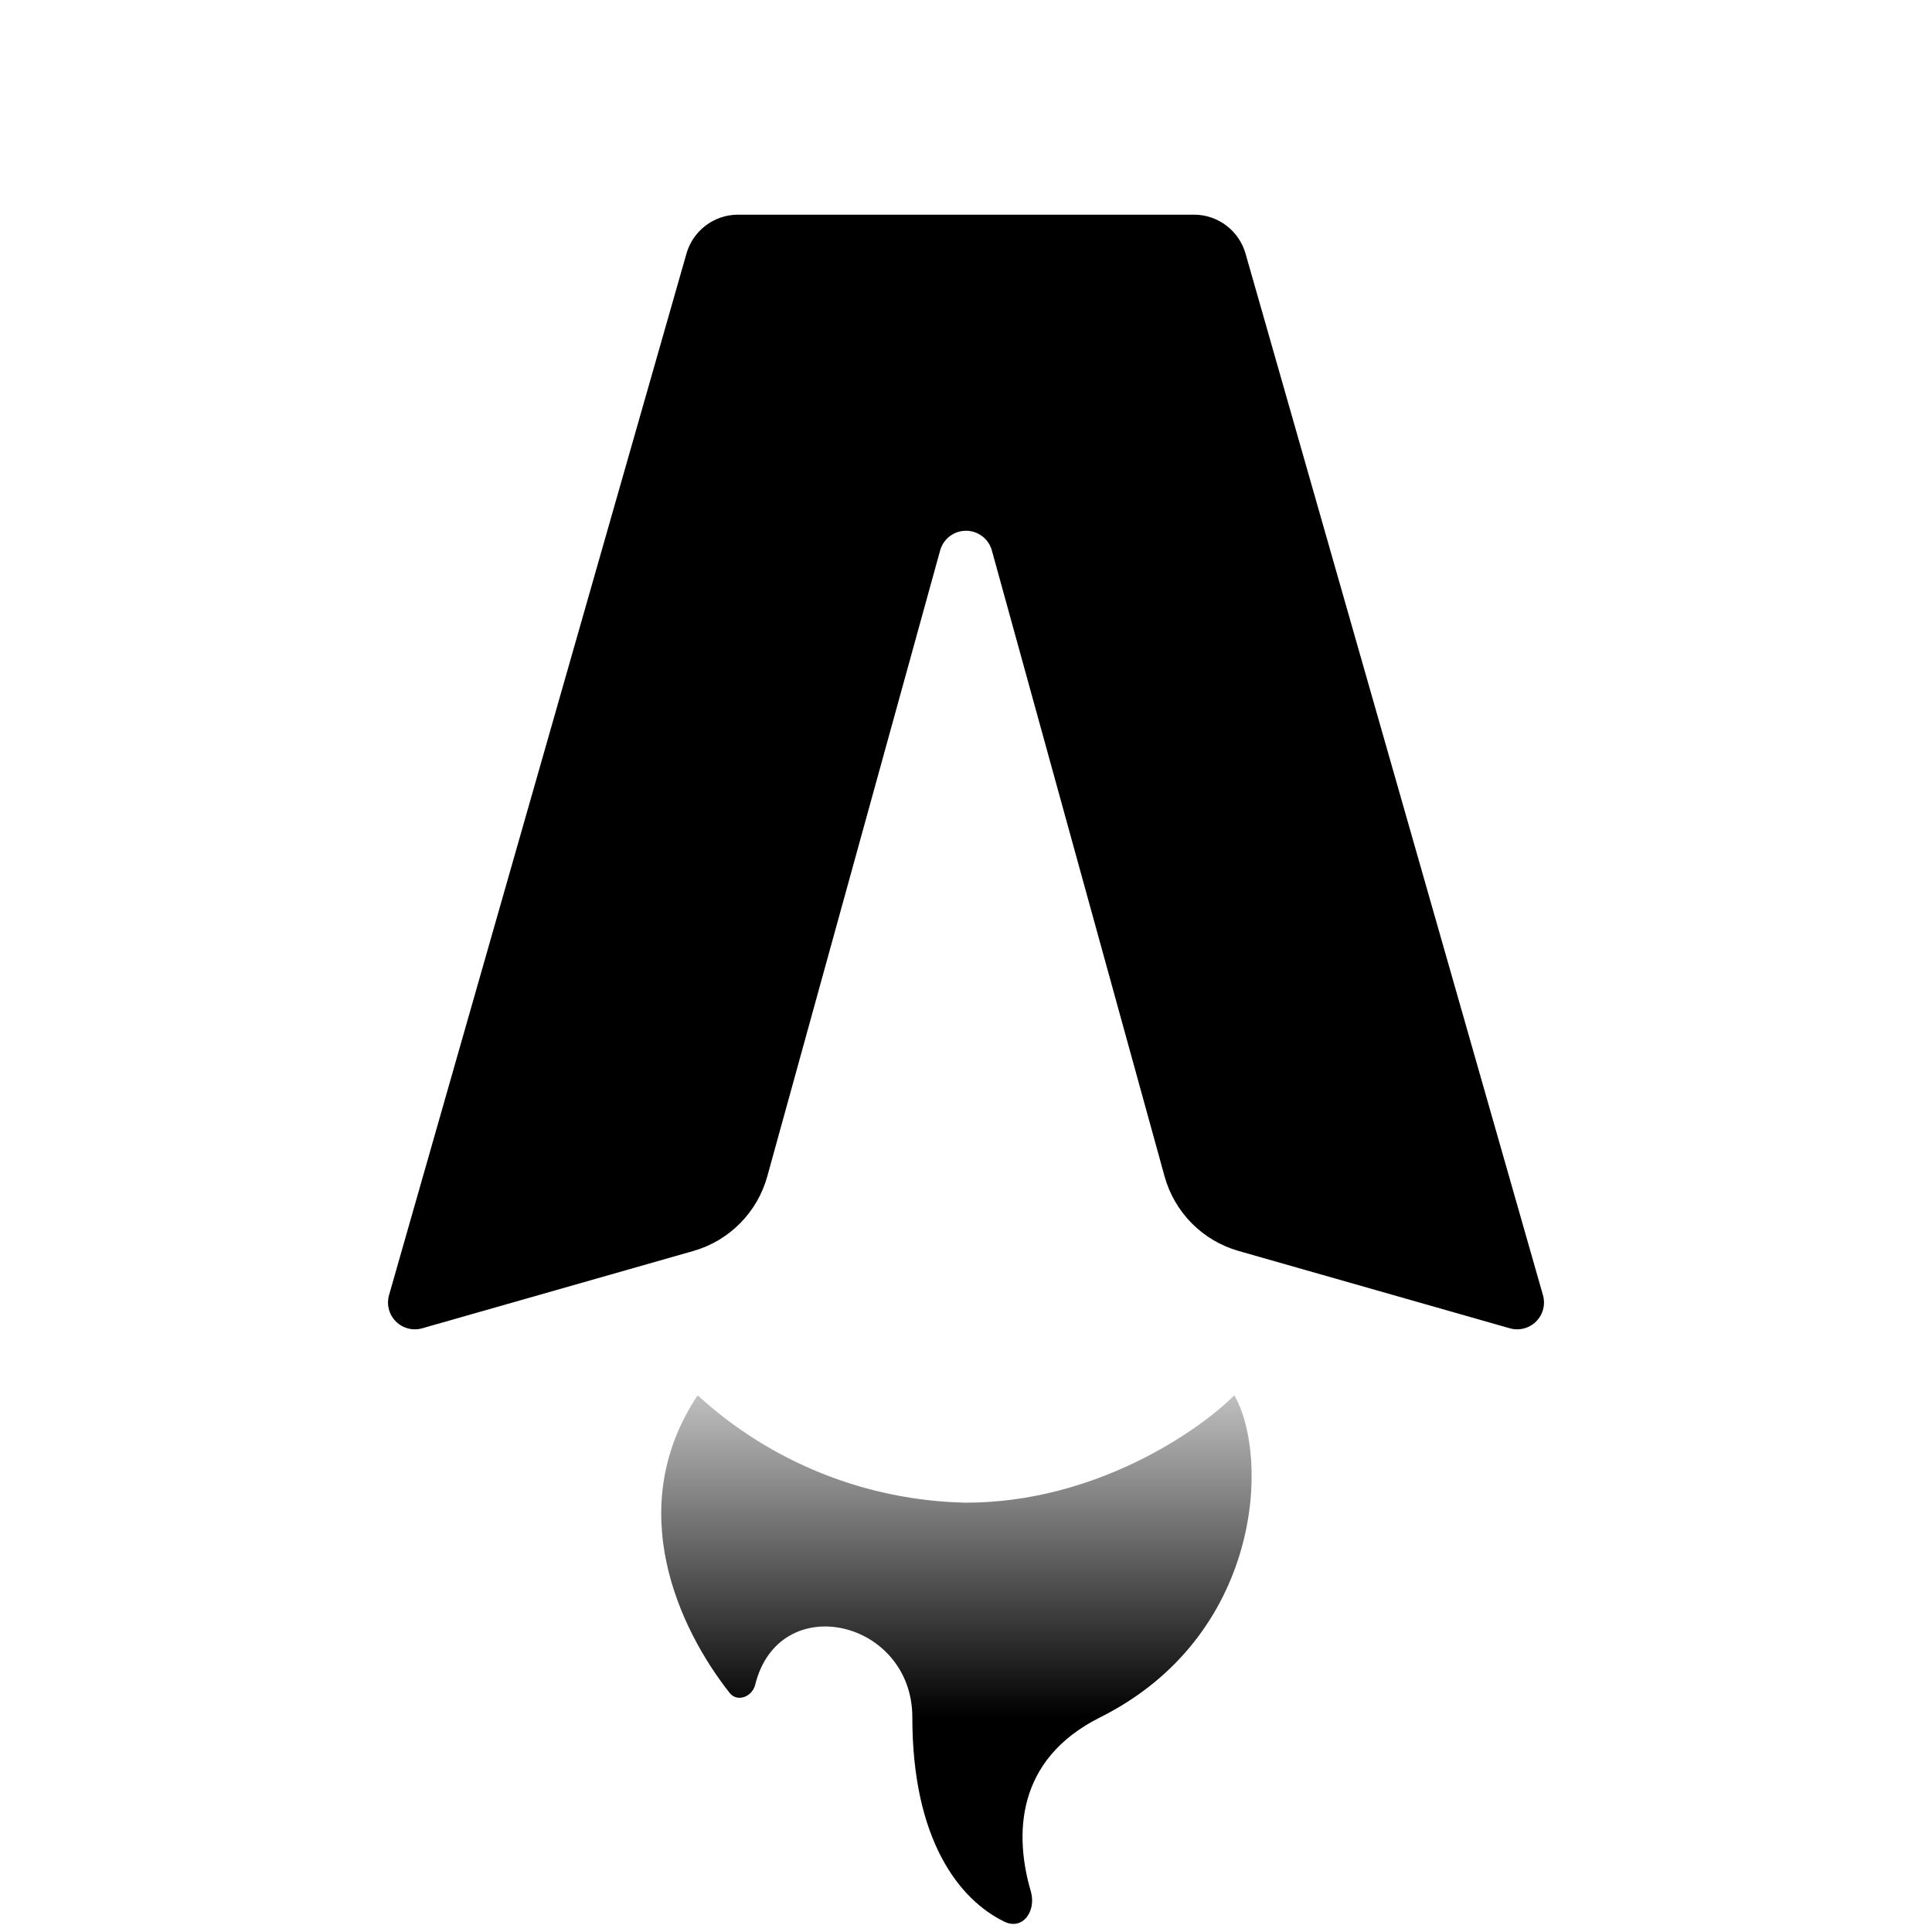
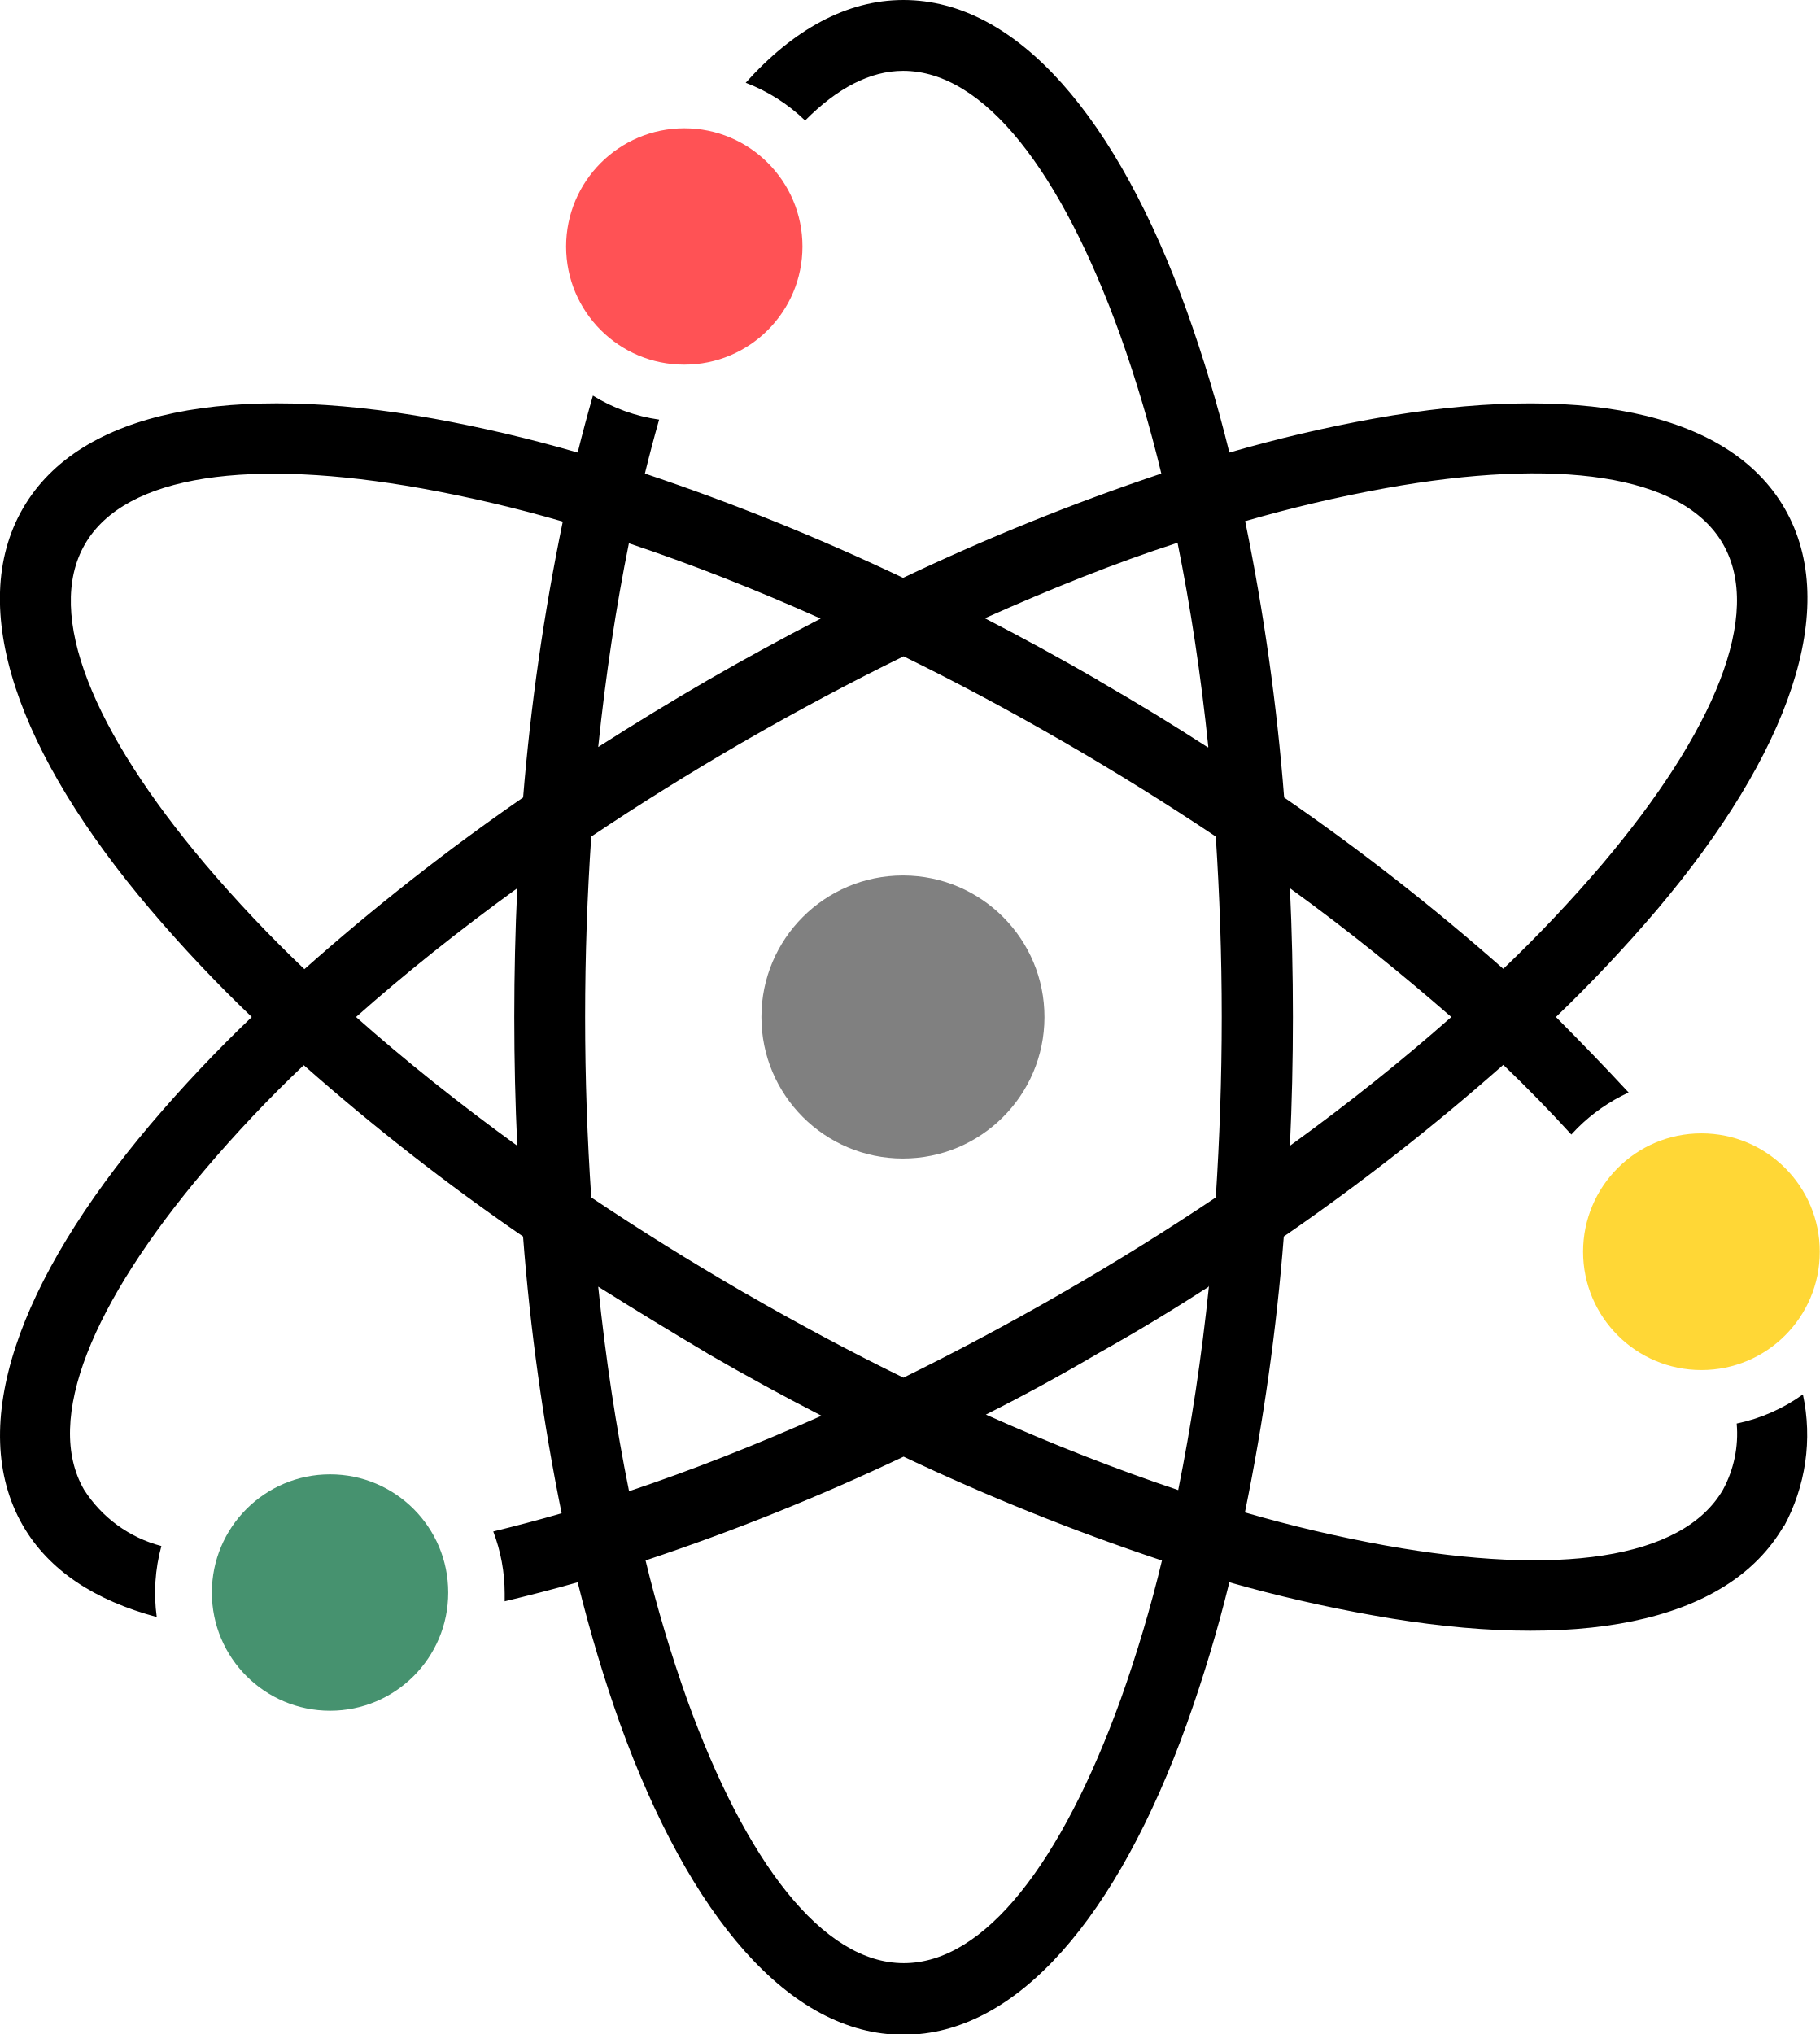
- <svg xmlns="http://www.w3.org/2000/svg" fill="none" viewBox="0 0 36 36">
-   <path fill="#000" d="M22.25 4h-8.5a1 1 0 0 0-.96.73l-5.54 19.4a.5.5 0 0 0 .62.62l5.05-1.44a2 2 0 0 0 1.38-1.4l3.22-11.66a.5.5 0 0 1 .96 0l3.22 11.67a2 2 0 0 0 1.38 1.39l5.05 1.44a.5.5 0 0 0 .62-.62l-5.54-19.4a1 1 0 0 0-.96-.73Z" />
-   <path fill="url(#gradient)" d="M18 28a7.63 7.63 0 0 1-5-2c-1.4 2.1-.35 4.35.6 5.55.14.17.41.07.47-.15.44-1.8 2.93-1.22 2.93.6 0 2.28.87 3.4 1.72 3.81.34.16.59-.2.49-.56-.31-1.05-.29-2.46 1.29-3.25 3-1.5 3.17-4.83 2.5-6-.67.67-2.6 2-5 2Z" />
+ <svg xmlns="http://www.w3.org/2000/svg" id="Layer_1" data-name="Layer 1" viewBox="0 0 109.93 122.88">
  <defs>
-     <linearGradient id="gradient" x1="16" x2="16" y1="32" y2="24" gradientUnits="userSpaceOnUse">
-       <stop stop-color="#000" />
-       <stop offset="1" stop-color="#000" stop-opacity="0" />
-     </linearGradient>
+     <style>.cls-1{fill:gray;}.cls-1,.cls-2,.cls-3,.cls-4{fill-rule:evenodd;}.cls-2{fill:#ff5255;}.cls-3{fill:#46926f;}.cls-4{fill:#ffd736;}</style>
  </defs>
-   <style>
-     @media (prefers-color-scheme:dark){:root{filter:invert(100%)}}
-   </style>
+   <path d="M107.78,92.16c-3.44,6-12.68,7.61-24.82,5.43a87.6,87.6,0,0,1-8.69-2,86.88,86.88,0,0,1-2.57,8.55c-4.18,11.61-10.22,18.79-17.12,18.79s-12.93-7.18-17.12-18.79c-.94-2.63-1.8-5.49-2.56-8.55-1.5.43-3,.81-4.41,1.15,0-.16,0-.32,0-.48a10.53,10.53,0,0,0-.69-3.74c1.35-.33,2.72-.69,4.13-1.1A136,136,0,0,1,31.6,74.7,138.14,138.14,0,0,1,18.35,64.35a80.75,80.75,0,0,0-6,6.35C5.59,78.7,2.63,85.78,5.08,90A7.92,7.92,0,0,0,9.75,93.4a10.72,10.72,0,0,0-.28,4.29c-3.72-1-6.51-2.8-8.09-5.53-3.45-6-.26-14.8,7.7-24.22a86.36,86.36,0,0,1,6.13-6.5,86.36,86.36,0,0,1-6.13-6.5c-8-9.42-11.15-18.24-7.7-24.22s12.68-7.61,24.82-5.43a87.76,87.76,0,0,1,8.7,2.05c.29-1.17.6-2.32.92-3.44a10.32,10.32,0,0,0,4,1.45c-.3,1.06-.59,2.15-.86,3.26a139.67,139.67,0,0,1,15.6,6.3,139.67,139.67,0,0,1,15.6-6.3,82.07,82.07,0,0,0-2.49-8.38c-3.56-9.85-8.2-15.95-13.11-15.95-2,0-4,1.06-5.92,3A10.57,10.57,0,0,0,45.05,5c2.88-3.21,6.1-5,9.53-5,6.9,0,12.94,7.18,17.12,18.79a86.88,86.88,0,0,1,2.57,8.55A86.94,86.94,0,0,1,83,25.29c12.14-2.18,21.38-.54,24.82,5.43s.26,14.8-7.7,24.22A88.22,88.22,0,0,1,94,61.44C95.55,63,97,64.5,98.39,66a10.84,10.84,0,0,0-3.08,2.14h0l-.38.4c-1.27-1.39-2.64-2.8-4.11-4.21A139.58,139.58,0,0,1,77.56,74.7a136,136,0,0,1-2.35,16.67,84.84,84.84,0,0,0,8.51,2c10.31,1.85,17.91.87,20.37-3.37a7.08,7.08,0,0,0,.83-4,10.47,10.47,0,0,0,4-1.76,11.6,11.6,0,0,1-1.16,8Zm-37.6,2.11A139.55,139.55,0,0,1,54.59,88,137.9,137.9,0,0,1,39,94.27a84.62,84.62,0,0,0,2.5,8.38c3.55,9.85,8.2,15.95,13.1,15.95s9.55-6.1,13.11-15.95a82.07,82.07,0,0,0,2.49-8.38ZM38,90.09c3.74-1.25,7.63-2.78,11.63-4.56q-3.41-1.75-6.83-3.73h0l-.11-.07q-3.37-2-6.55-4c.45,4.35,1.08,8.48,1.86,12.34ZM73,77.75c-2.14,1.38-4.36,2.73-6.64,4l0,0q-3.4,2-6.8,3.71c4,1.79,7.89,3.31,11.62,4.56.78-3.86,1.41-8,1.86-12.34Zm2.23-46.24a136,136,0,0,1,2.35,16.67A139.58,139.58,0,0,1,90.82,58.53a84.66,84.66,0,0,0,6-6.35c6.76-8,9.71-15.08,7.27-19.32S94,27.64,83.72,29.49a84.84,84.84,0,0,0-8.51,2Zm2.7,22.15c.12,2.55.18,5.15.18,7.78s-.06,5.23-.18,7.78c3.54-2.56,6.8-5.17,9.75-7.78-3-2.61-6.21-5.22-9.75-7.78ZM31.25,69.22q-.18-3.82-.18-7.78c0-2.63.06-5.23.18-7.78-3.53,2.56-6.8,5.17-9.74,7.78,2.94,2.61,6.21,5.22,9.74,7.78Zm.35-21A138,138,0,0,1,34,31.51a84,84,0,0,0-8.5-2c-10.31-1.85-17.92-.87-20.37,3.37s.51,11.32,7.26,19.32a82.87,82.87,0,0,0,6,6.35A138.14,138.14,0,0,1,31.6,48.18ZM38,32.79c-.78,3.86-1.41,8-1.86,12.34q3.23-2.07,6.64-4.05l0,0c2.27-1.31,4.55-2.55,6.8-3.71-4-1.79-7.88-3.31-11.62-4.56ZM35.72,50.54c-.24,3.53-.37,7.17-.37,10.9s.13,7.37.37,10.9q4.37,2.93,9.16,5.71l.11.06q4.83,2.79,9.59,5.12c3.13-1.54,6.31-3.23,9.49-5.06a1.74,1.74,0,0,1,.26-.15q4.77-2.76,9.12-5.68c.23-3.53.36-7.17.36-10.9s-.13-7.37-.36-10.9q-4.36-2.92-9.17-5.71l-.11-.06c-3.21-1.86-6.42-3.57-9.58-5.12q-4.71,2.31-9.5,5.06a1.35,1.35,0,0,1-.26.15c-3.17,1.84-6.22,3.74-9.11,5.68ZM73,45.13c-.45-4.35-1.08-8.48-1.86-12.34C67.39,34,63.49,35.57,59.5,37.35c2.26,1.17,4.54,2.41,6.82,3.73h0l.1.07c2.25,1.3,4.44,2.63,6.55,4Z" />
+   <path class="cls-1" d="M54.58,52.89A8.55,8.55,0,1,1,46,61.44a8.55,8.55,0,0,1,8.55-8.55Z" />
+   <path class="cls-2" d="M41.34,7.75a7.14,7.14,0,1,1-7.14,7.14,7.15,7.15,0,0,1,7.14-7.14Z" />
+   <path class="cls-3" d="M19.94,89.07a7.14,7.14,0,1,1-7.14,7.14,7.14,7.14,0,0,1,7.14-7.14Z" />
+   <path class="cls-4" d="M102.79,68.47a7.15,7.15,0,1,1-7.15,7.15,7.15,7.15,0,0,1,7.15-7.15Z" />
</svg>
